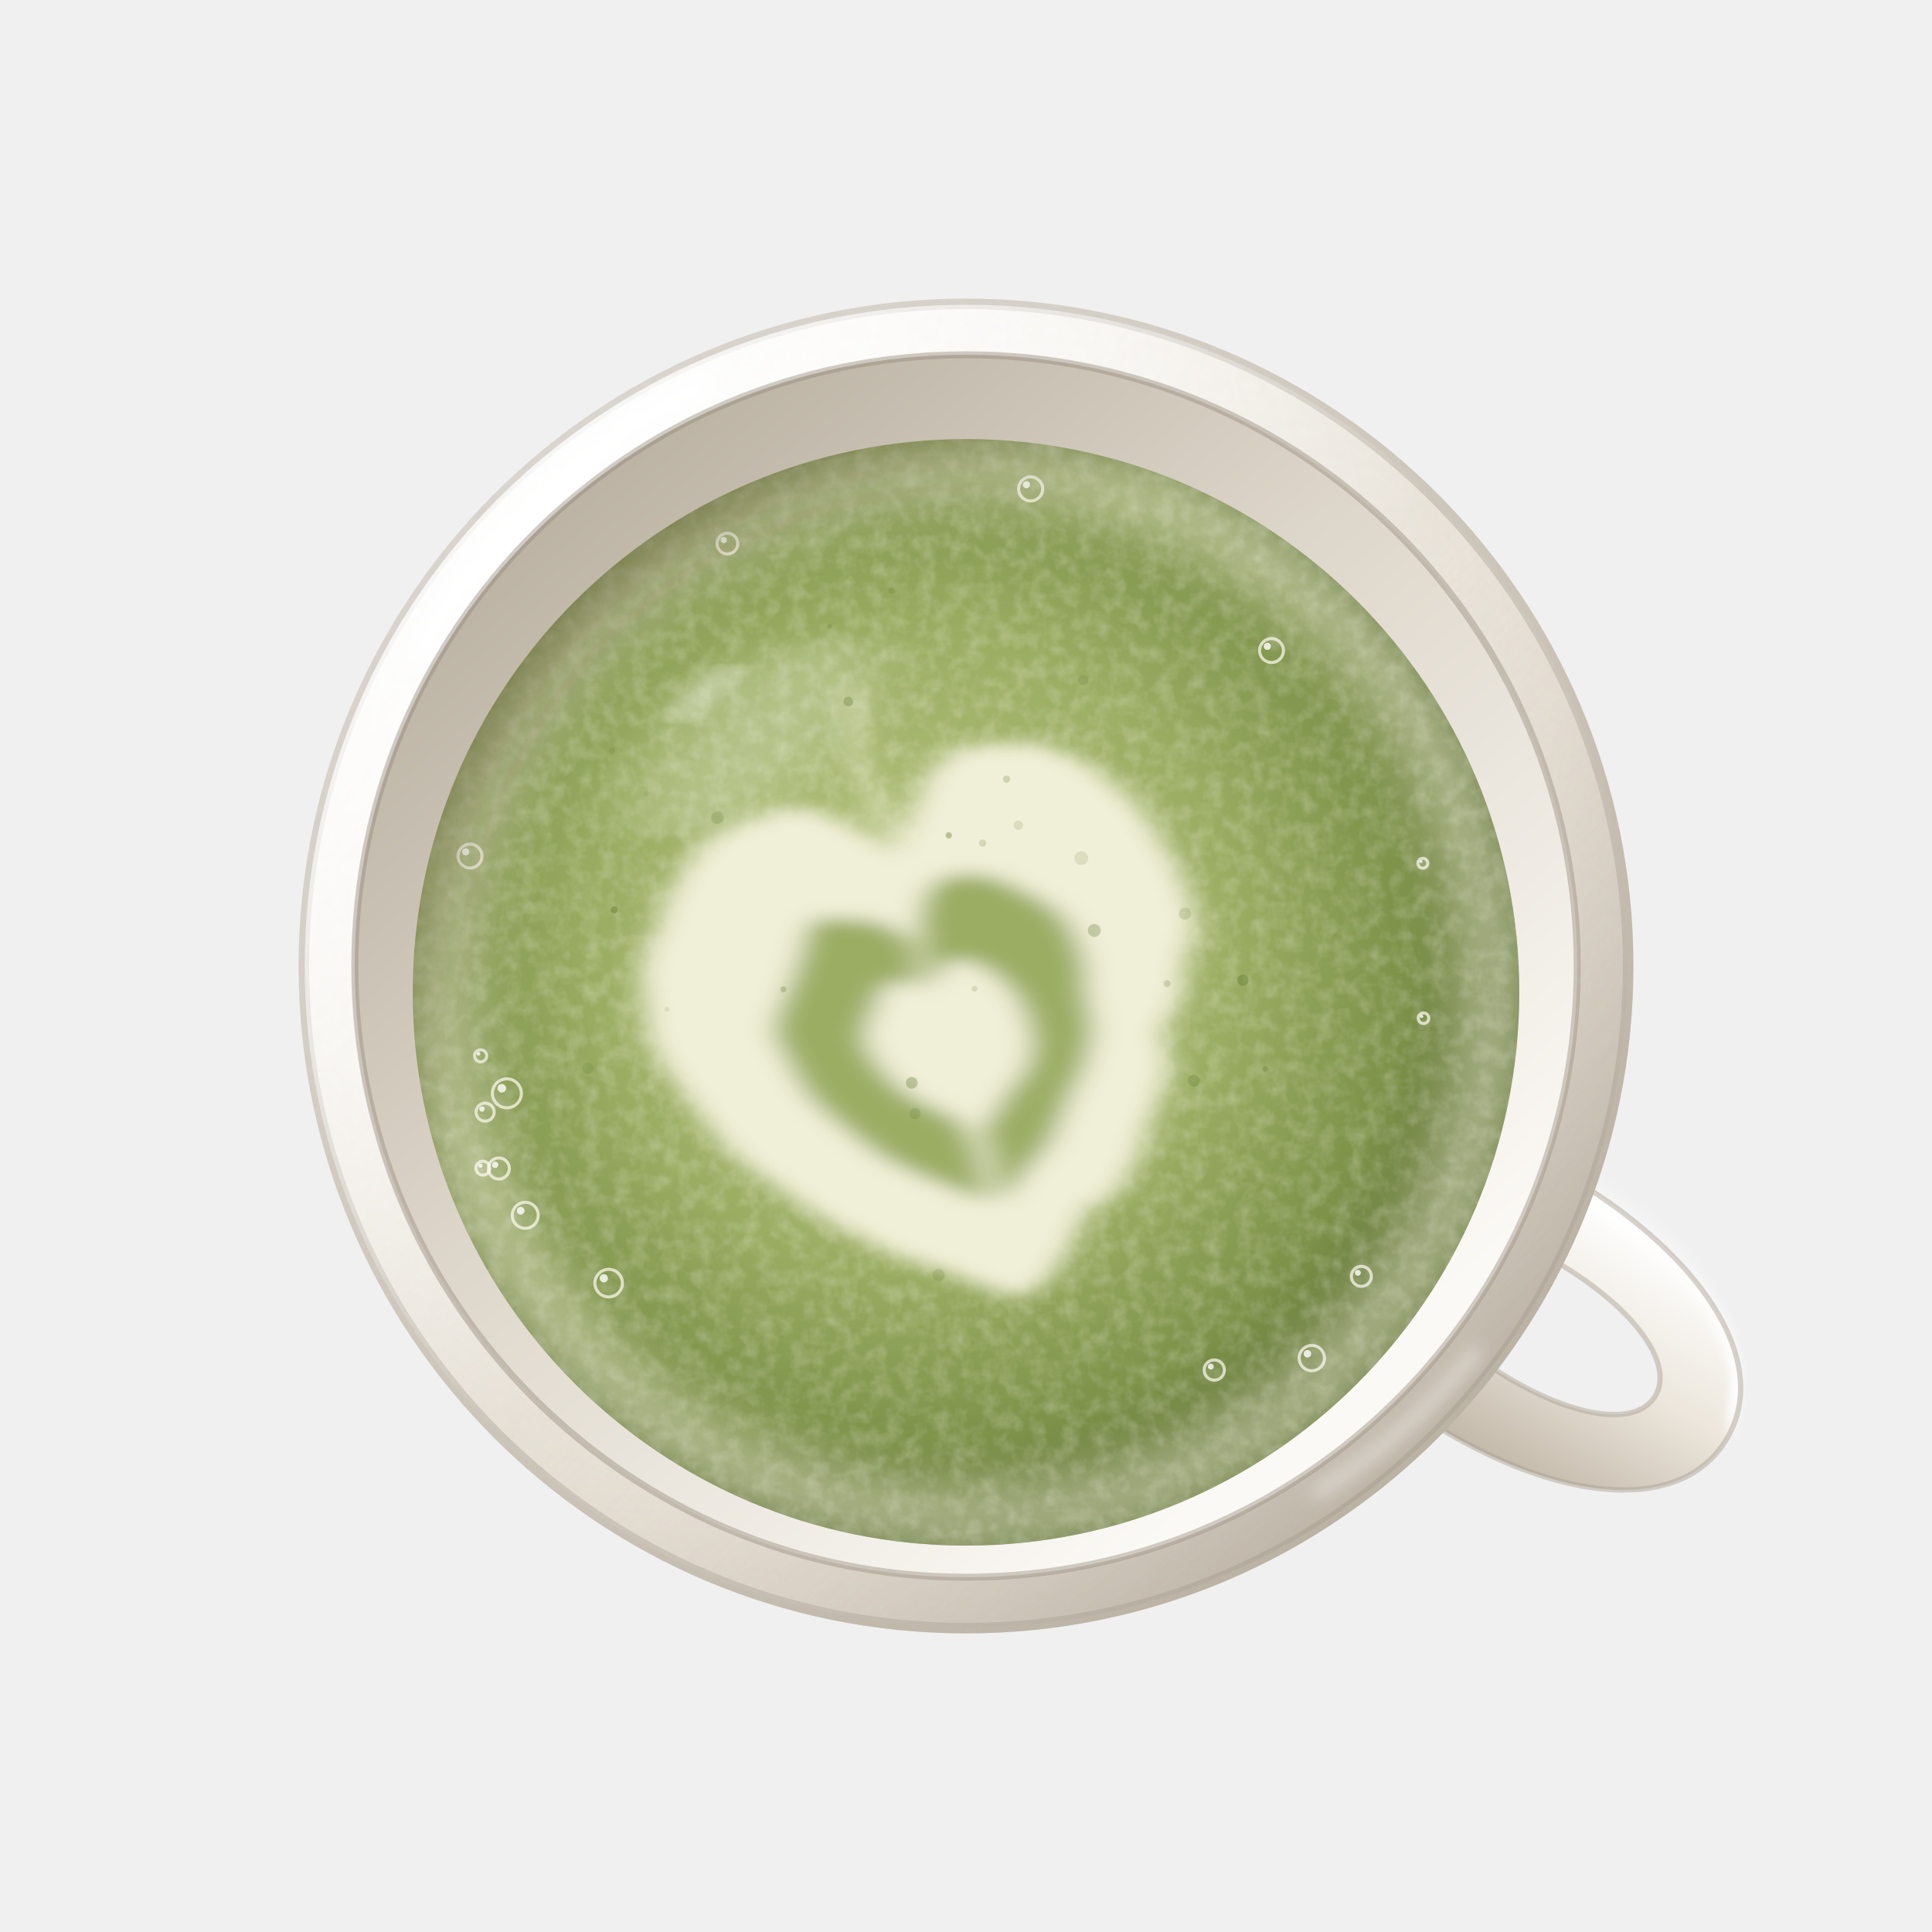
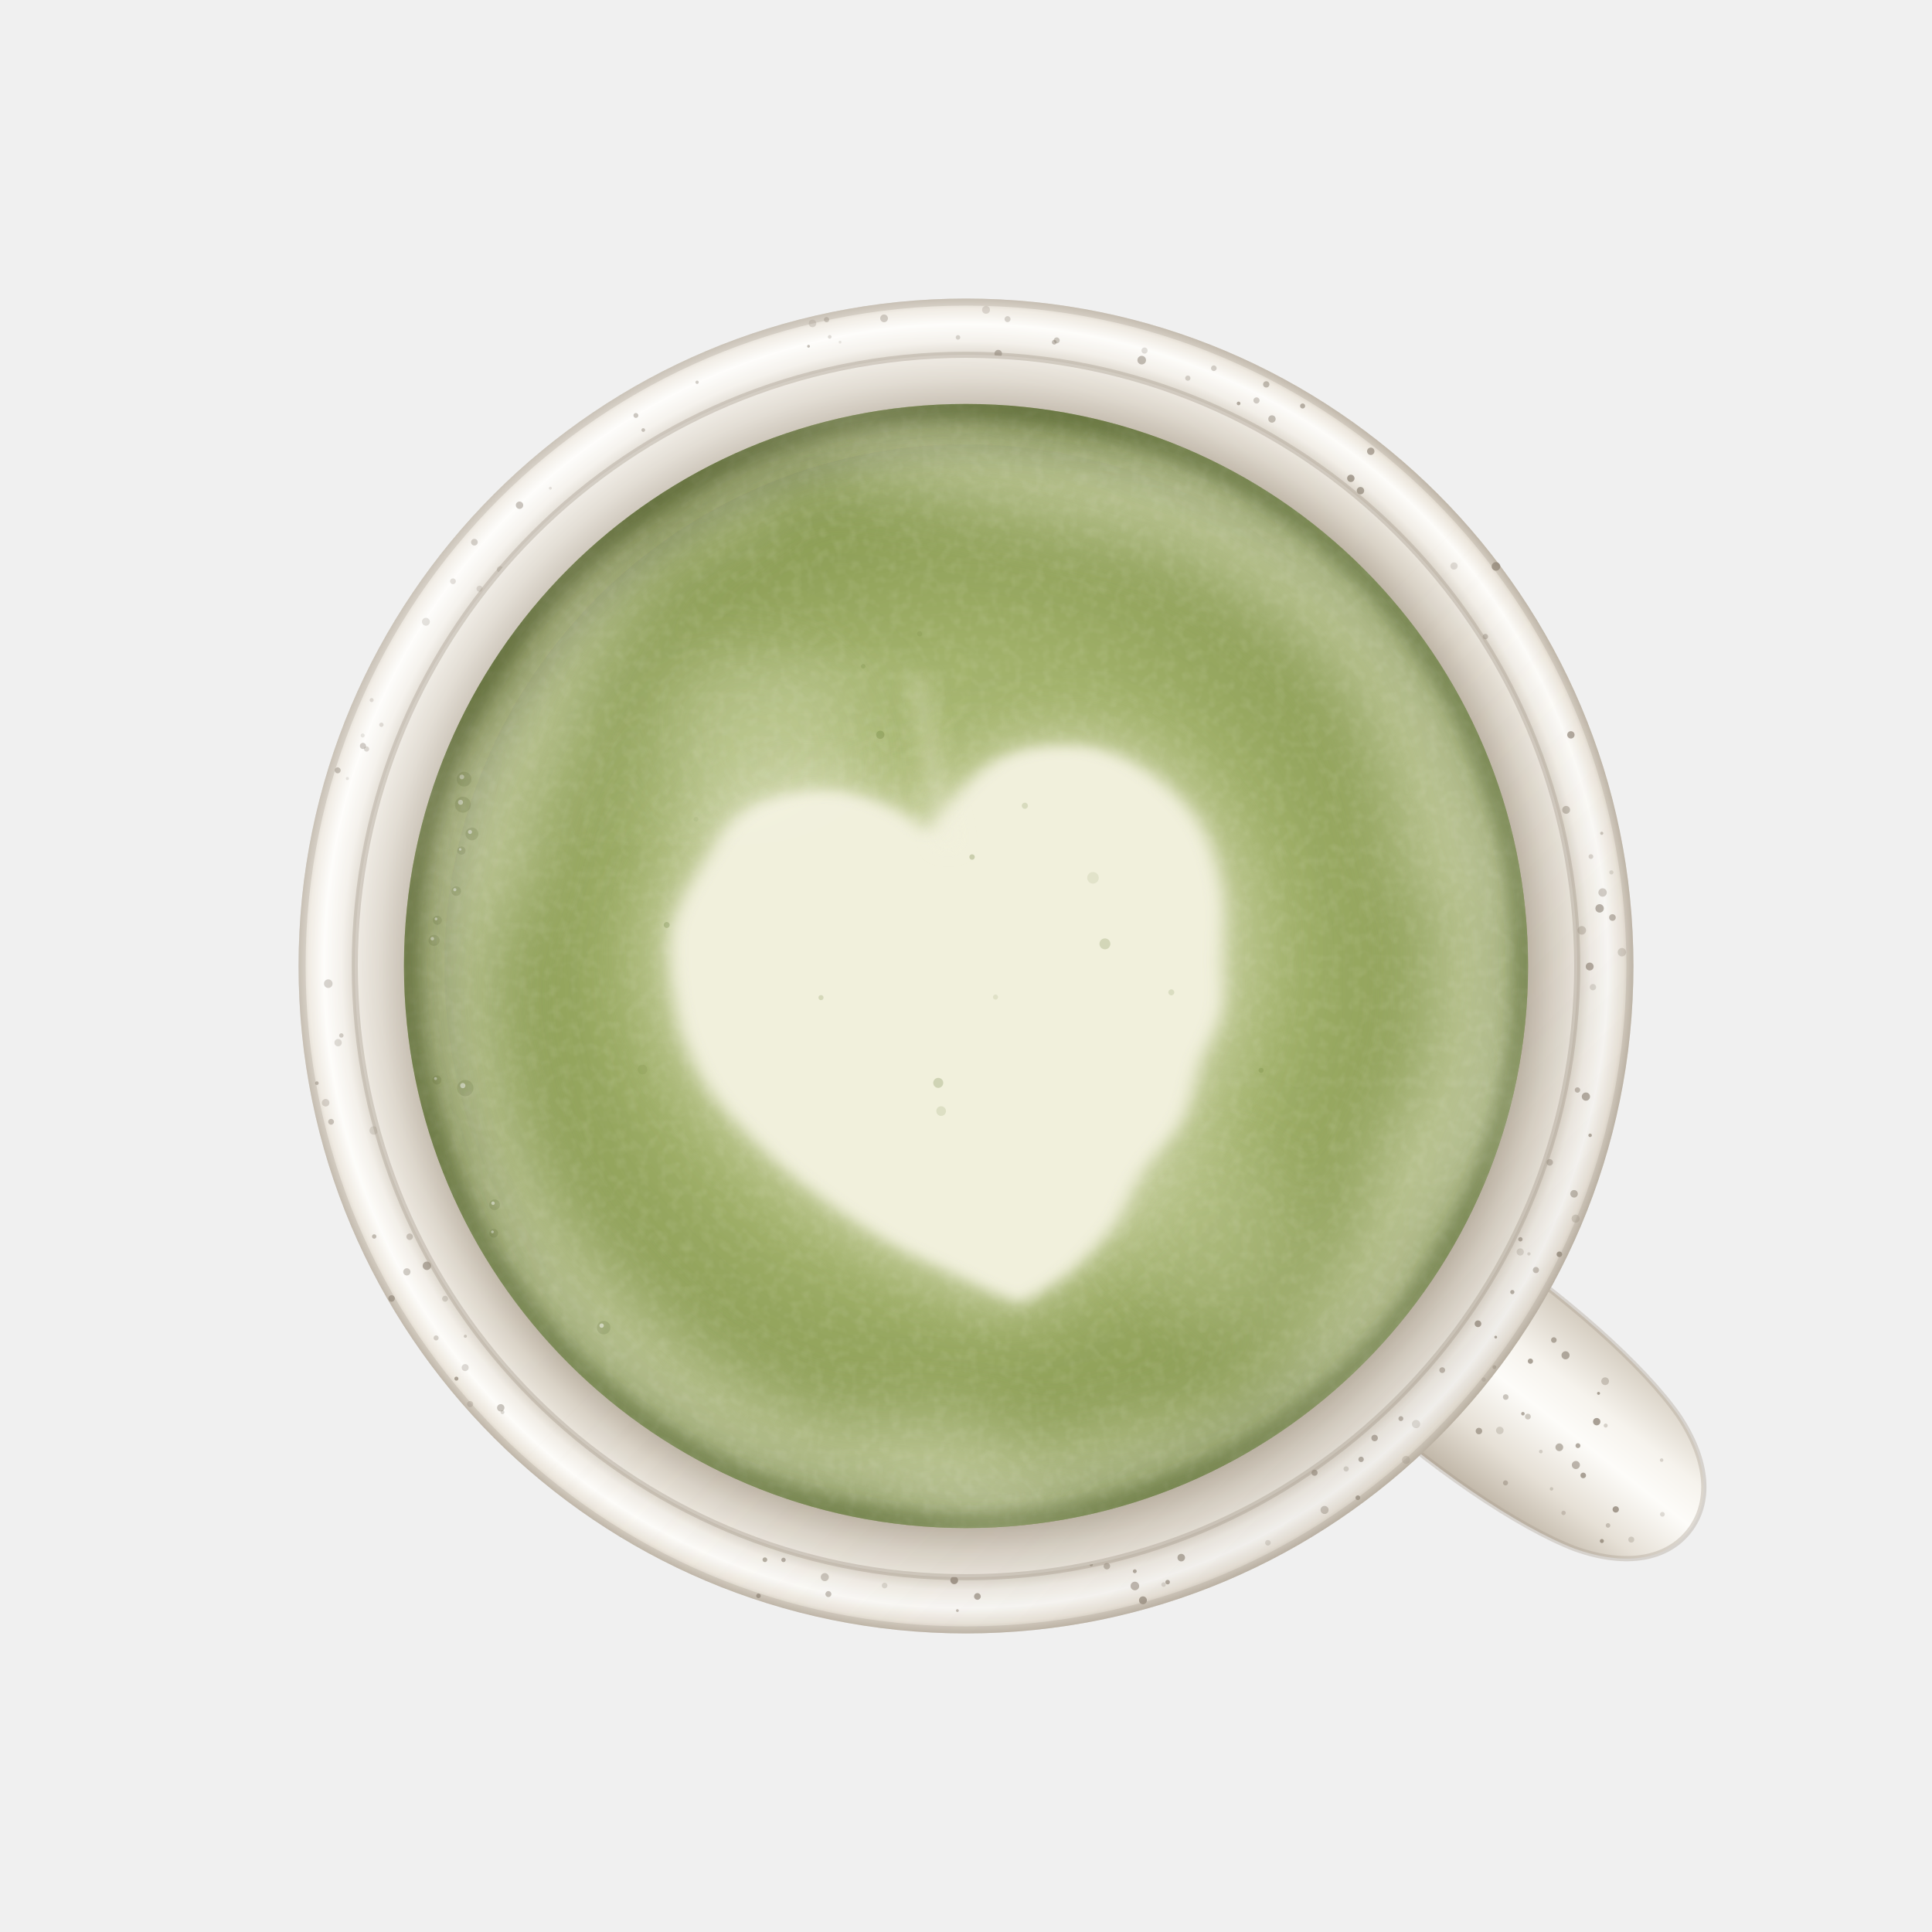
<svg xmlns="http://www.w3.org/2000/svg" viewBox="-110 -110 220 220">
  <defs>
-     <radialGradient id="glaze" gradientUnits="userSpaceOnUse" cx="-34" cy="-40" r="130">
-       <stop offset="0" stop-color="#ffffff" />
-       <stop offset=".45" stop-color="#f5f2ec" />
-       <stop offset=".78" stop-color="#e4ddd2" />
-       <stop offset="1" stop-color="#cbc2b4" />
+     <radialGradient id="rim" gradientUnits="userSpaceOnUse" cx="0" cy="0" r="76">
+       <stop offset=".915" stop-color="#d8d1c5" />
+       <stop offset=".935" stop-color="#f1ede6" />
+       <stop offset=".962" stop-color="#fdfcf9" />
+       <stop offset=".985" stop-color="#ece6dc" />
+       <stop offset="1" stop-color="#c9c0b2" />
    </radialGradient>
-     <linearGradient id="rimshade" gradientUnits="userSpaceOnUse" x1="-60" y1="-60" x2="60" y2="60">
-       <stop offset="0" stop-color="#fff" stop-opacity=".9" />
+     <radialGradient id="wall" gradientUnits="userSpaceOnUse" cx="0" cy="0" r="69.6">
+       <stop offset=".915" stop-color="#bcb2a3" />
+       <stop offset=".96" stop-color="#d9d2c6" />
+       <stop offset="1" stop-color="#ebe6dd" />
+     </radialGradient>
+     <linearGradient id="lamp" gradientUnits="userSpaceOnUse" x1="-60" y1="-60" x2="60" y2="60">
+       <stop offset="0" stop-color="#fff" stop-opacity=".35" />
      <stop offset=".5" stop-color="#fff" stop-opacity="0" />
-       <stop offset="1" stop-color="#8f8576" stop-opacity=".35" />
+       <stop offset="1" stop-color="#6b5e4e" stop-opacity=".12" />
    </linearGradient>
-     <linearGradient id="wall" gradientUnits="userSpaceOnUse" x1="-50" y1="-56" x2="40" y2="50">
-       <stop offset="0" stop-color="#b9b0a1" />
-       <stop offset=".45" stop-color="#ddd6ca" />
-       <stop offset="1" stop-color="#fbf9f5" />
+     <radialGradient id="brew" gradientUnits="userSpaceOnUse" cx="0" cy="0" r="64">
+       <stop offset="0" stop-color="#b8c582" />
+       <stop offset=".55" stop-color="#a1b16a" />
+       <stop offset=".88" stop-color="#86984f" />
+       <stop offset="1" stop-color="#6a7c3e" />
+     </radialGradient>
+     <linearGradient id="handle" gradientUnits="userSpaceOnUse" x1="0" y1="-12" x2="0" y2="12">
+       <stop offset="0" stop-color="#d3cbbe" />
+       <stop offset=".3" stop-color="#f6f3ed" />
+       <stop offset=".48" stop-color="#fdfcf9" />
+       <stop offset=".75" stop-color="#e6e0d6" />
+       <stop offset="1" stop-color="#bfb5a6" />
    </linearGradient>
-     <radialGradient id="brew" gradientUnits="userSpaceOnUse" cx="-6" cy="-2" r="66">
-       <stop offset="0" stop-color="#b6c47e" />
-       <stop offset=".55" stop-color="#9bad63" />
-       <stop offset=".85" stop-color="#7d9149" />
-       <stop offset="1" stop-color="#5f7234" />
-     </radialGradient>
-     <linearGradient id="handle" gradientUnits="userSpaceOnUse" x1="0" y1="-16" x2="0" y2="16">
-       <stop offset="0" stop-color="#ffffff" />
-       <stop offset=".5" stop-color="#ece6dc" />
-       <stop offset="1" stop-color="#c3b9aa" />
-     </linearGradient>
-     <linearGradient id="rimfall" gradientUnits="userSpaceOnUse" x1="-48" y1="-50" x2="10" y2="10">
+     <linearGradient id="rimfall" gradientUnits="userSpaceOnUse" x1="-46" y1="-46" x2="0" y2="0">
      <stop offset="0" stop-color="#fff" />
-       <stop offset=".55" stop-color="#000" />
+       <stop offset="1" stop-color="#000" />
    </linearGradient>
    <mask id="topleft">
      <rect x="-110" y="-110" width="220" height="220" fill="url(#rimfall)" />
    </mask>
    <clipPath id="surface">
-       <circle cx="0" cy="3" r="63" />
+       <circle r="64" />
    </clipPath>
    <filter id="soft" x="-20%" y="-20%" width="140%" height="140%">
      <feGaussianBlur stdDeviation="1" />
    </filter>
    <filter id="blur3" x="-30%" y="-30%" width="160%" height="160%">
      <feGaussianBlur stdDeviation="3" />
    </filter>
-     <filter id="foam" x="-25%" y="-25%" width="150%" height="150%">
-       <feTurbulence type="fractalNoise" baseFrequency=".08" numOctaves="2" seed="4" result="n" />
-       <feDisplacementMap in="SourceGraphic" in2="n" scale="5.5" result="d" />
-       <feGaussianBlur in="d" stdDeviation="1.3" />
+     <filter id="blur6" x="-30%" y="-30%" width="160%" height="160%">
+       <feGaussianBlur stdDeviation="6" />
+     </filter>
+     <filter id="pour" x="-25%" y="-25%" width="150%" height="150%">
+       <feTurbulence type="fractalNoise" baseFrequency=".06" numOctaves="2" seed="11" result="n" />
+       <feDisplacementMap in="SourceGraphic" in2="n" scale="3.5" result="d" />
+       <feGaussianBlur in="d" stdDeviation=".8" />
+     </filter>
+     <filter id="milk" x="-25%" y="-25%" width="150%" height="150%">
+       <feTurbulence type="fractalNoise" baseFrequency=".035" numOctaves="3" seed="6" result="n" />
+       <feDisplacementMap in="SourceGraphic" in2="n" scale="14" result="d" />
+       <feGaussianBlur in="d" stdDeviation="4" />
    </filter>
    <filter id="microfoam" x="0" y="0" width="1" height="1">
-       <feTurbulence type="fractalNoise" baseFrequency=".55" numOctaves="3" seed="9" />
-       <feColorMatrix values="0 0 0 0 1  0 0 0 0 1  0 0 0 0 .96  0 0 0 .9 -.35" />
+       <feTurbulence type="fractalNoise" baseFrequency=".8" numOctaves="2" seed="9" />
+       <feColorMatrix values="0 0 0 0 1  0 0 0 0 1  0 0 0 0 .96  0 0 0 .7 -.3" />
      <feComposite in2="SourceGraphic" operator="in" />
    </filter>
-     <filter id="glazenoise" x="0" y="0" width="1" height="1">
-       <feTurbulence type="fractalNoise" baseFrequency=".9" numOctaves="2" seed="2" />
-       <feColorMatrix values="0 0 0 0 .5  0 0 0 0 .45  0 0 0 0 .38  0 0 0 .5 -.15" />
-       <feComposite in2="SourceGraphic" operator="in" />
-     </filter>
  </defs>
-   <g transform="rotate(32)">
-     <path fill-rule="evenodd" d="M64 -15.5 C 84 -18 102 -12 102 0 C 102 12 84 18 64 15.5 Z M71 -6.8 C 83 -8 92.5 -5 92.5 0 C 92.5 5 83 8 71 6.8 Z" fill="url(#handle)" />
-     <path d="M70 -15.3 C 86 -16.6 100 -11 101.2 -2" fill="none" stroke="#fff" stroke-width="1.4" stroke-linecap="round" opacity=".85" filter="url(#soft)" />
-     <path fill-rule="evenodd" d="M64 -15.5 C 84 -18 102 -12 102 0 C 102 12 84 18 64 15.5 Z M71 -6.8 C 83 -8 92.5 -5 92.5 0 C 92.5 5 83 8 71 6.8 Z" fill="none" stroke="#a89e8f" stroke-opacity=".45" stroke-width=".6" />
+   <g transform="rotate(38)">
+     <path d="M64 -11.5 C 77 -12.5 89 -11.6 95.5 -9.6 C 101.5 -7.6 104.5 -4 104.5 0 C 104.5 4 101.5 7.6 95.5 9.6 C 89 11.6 77 12.5 64 11.5 Z" fill="url(#handle)" />
+     <g fill="#6b5e4e">
+       <circle cx="78.65" cy="0.84" r="0.32" opacity="0.33" />
+       <circle cx="86.46" cy="-7.55" r="0.44" opacity="0.28" />
+       <circle cx="78.97" cy="-7.65" r="0.32" opacity="0.47" />
+       <circle cx="86.98" cy="1.59" r="0.44" opacity="0.43" />
+       <circle cx="99.91" cy="4.83" r="0.34" opacity="0.22" />
+       <circle cx="88.54" cy="-3.33" r="0.42" opacity="0.57" />
+       <circle cx="78.63" cy="5.77" r="0.37" opacity="0.47" />
+       <circle cx="97.06" cy="-4.43" r="0.2" opacity="0.23" />
+       <circle cx="82.01" cy="1.04" r="0.33" opacity="0.3" />
+       <circle cx="78.35" cy="-4.11" r="0.3" opacity="0.55" />
+       <circle cx="89.2" cy="5.87" r="0.2" opacity="0.22" />
+       <circle cx="89.71" cy="2.02" r="0.46" opacity="0.42" />
+       <circle cx="91.1" cy="2.44" r="0.32" opacity="0.55" />
+       <circle cx="84.65" cy="8.56" r="0.29" opacity="0.31" />
+       <circle cx="81.09" cy="-7.1" r="0.46" opacity="0.47" />
+       <circle cx="96.83" cy="5.19" r="0.26" opacity="0.29" />
+       <circle cx="81.36" cy="1.13" r="0.2" opacity="0.5" />
+       <circle cx="97.37" cy="7.02" r="0.23" opacity="0.54" />
+       <circle cx="91.96" cy="7.18" r="0.25" opacity="0.24" />
+       <circle cx="80.46" cy="4.25" r="0.43" opacity="0.21" />
+       <circle cx="86.72" cy="-6" r="0.17" opacity="0.55" />
+       <circle cx="96.4" cy="3.21" r="0.36" opacity="0.57" />
+       <circle cx="85.62" cy="3.27" r="0.21" opacity="0.22" />
+       <circle cx="88.54" cy="0.14" r="0.28" opacity="0.51" />
+       <circle cx="100.93" cy="0.38" r="0.27" opacity="0.2" />
+       <circle cx="89.62" cy="-3.61" r="0.23" opacity="0.25" />
+     </g>
+     <path d="M64 -11.5 C 77 -12.5 89 -11.6 95.5 -9.6 C 101.5 -7.6 104.5 -4 104.5 0 C 104.5 4 101.5 7.6 95.5 9.6 C 89 11.6 77 12.5 64 11.5 Z" fill="none" stroke="#a69c8d" stroke-opacity=".35" stroke-width=".6" />
  </g>
-   <circle r="76" fill="url(#glaze)" />
-   <circle r="76" fill="#000" filter="url(#glazenoise)" opacity=".18" />
-   <circle r="75.4" fill="none" stroke="#9c9283" stroke-opacity=".35" stroke-width="1.2" />
-   <circle r="72.6" fill="none" stroke="url(#rimshade)" stroke-width="5.4" />
-   <path d="M-62 -36 A 72 72 0 0 1 -30 -66" fill="none" stroke="#fff" stroke-width="2.6" stroke-linecap="round" filter="url(#soft)" />
-   <path d="M-55 -45 A 72 72 0 0 1 -44 -55" fill="none" stroke="#fff" stroke-width="1.4" stroke-linecap="round" />
-   <path d="M58 44 A 72 72 0 0 1 40 60" fill="none" stroke="#fff" stroke-width="1.2" stroke-linecap="round" opacity=".55" filter="url(#soft)" />
+   <circle r="76" fill="url(#rim)" />
+   <g fill="#6b5e4e">
+     <circle cx="71.02" cy="0.06" r="0.45" opacity="0.5" />
+     <circle cx="69.24" cy="25.94" r="0.43" opacity="0.4" />
+     <circle cx="-71.55" cy="-22.28" r="0.34" opacity="0.51" />
+     <circle cx="51.25" cy="52.16" r="0.47" opacity="0.18" />
+     <circle cx="-59.32" cy="37.89" r="0.34" opacity="0.23" />
+     <circle cx="60.32" cy="42.26" r="0.16" opacity="0.51" />
+     <circle cx="-56.47" cy="49.89" r="0.35" opacity="0.23" />
+     <circle cx="67.57" cy="32.83" r="0.32" opacity="0.56" />
+     <circle cx="-72.3" cy="17.74" r="0.33" opacity="0.41" />
+     <circle cx="2.28" cy="-74.72" r="0.45" opacity="0.26" />
+     <circle cx="22.96" cy="70.16" r="0.26" opacity="0.5" />
+     <circle cx="63.11" cy="32.56" r="0.41" opacity="0.2" />
+     <circle cx="-47.33" cy="-54.41" r="0.17" opacity="0.23" />
+     <circle cx="71.07" cy="19.28" r="0.2" opacity="0.51" />
+     <circle cx="-9.27" cy="70.55" r="0.32" opacity="0.19" />
+     <circle cx="-52.98" cy="50.31" r="0.42" opacity="0.35" />
+     <circle cx="10.33" cy="-71.24" r="0.34" opacity="0.4" />
+     <circle cx="54.23" cy="46.02" r="0.33" opacity="0.39" />
+     <circle cx="-17.93" cy="-70.57" r="0.16" opacity="0.54" />
+     <circle cx="74.69" cy="-1.57" r="0.48" opacity="0.22" />
+     <circle cx="63.13" cy="31.12" r="0.25" opacity="0.46" />
+     <circle cx="4.73" cy="-73.66" r="0.34" opacity="0.31" />
+     <circle cx="70.12" cy="-4.06" r="0.49" opacity="0.26" />
+     <circle cx="72.39" cy="-15.11" r="0.18" opacity="0.33" />
+     <circle cx="71.39" cy="2.41" r="0.36" opacity="0.2" />
+     <circle cx="50.11" cy="56.24" r="0.46" opacity="0.19" />
+     <circle cx="-55.98" cy="-48.26" r="0.38" opacity="0.4" />
+     <circle cx="62.21" cy="37.13" r="0.24" opacity="0.47" />
+     <circle cx="-63.35" cy="30.83" r="0.37" opacity="0.31" />
+     <circle cx="-15.52" cy="-71.64" r="0.21" opacity="0.27" />
+     <circle cx="-70.44" cy="-21.35" r="0.18" opacity="0.2" />
+     <circle cx="-67.45" cy="18.73" r="0.48" opacity="0.21" />
+     <circle cx="64.1" cy="32.78" r="0.19" opacity="0.21" />
+     <circle cx="-68.67" cy="-25.06" r="0.35" opacity="0.42" />
+     <circle cx="-72.62" cy="2.01" r="0.49" opacity="0.33" />
+     <circle cx="69.63" cy="14.12" r="0.31" opacity="0.39" />
+     <circle cx="-15.88" cy="-73.6" r="0.3" opacity="0.42" />
+     <circle cx="-16.08" cy="69.59" r="0.46" opacity="0.32" />
+     <circle cx="44.99" cy="56.18" r="0.31" opacity="0.46" />
+     <circle cx="39.69" cy="57.7" r="0.35" opacity="0.44" />
+     <circle cx="16.04" cy="68.34" r="0.37" opacity="0.36" />
+     <circle cx="-71.13" cy="7.91" r="0.25" opacity="0.35" />
+     <circle cx="58.95" cy="47.09" r="0.24" opacity="0.2" />
+     <circle cx="-67.68" cy="-30.28" r="0.23" opacity="0.26" />
+     <circle cx="-22.9" cy="67.61" r="0.27" opacity="0.48" />
+     <circle cx="68.88" cy="-26.32" r="0.42" opacity="0.52" />
+     <circle cx="64.9" cy="34.62" r="0.35" opacity="0.36" />
+     <circle cx="-0.98" cy="73.4" r="0.16" opacity="0.42" />
+     <circle cx="20.15" cy="72.23" r="0.45" opacity="0.52" />
+     <circle cx="34.38" cy="65.68" r="0.32" opacity="0.19" />
+     <circle cx="-17.48" cy="-73.17" r="0.43" opacity="0.27" />
+     <circle cx="-73.92" cy="13.34" r="0.21" opacity="0.48" />
+     <circle cx="3.67" cy="-69.73" r="0.43" opacity="0.54" />
+     <circle cx="-71.5" cy="8.73" r="0.42" opacity="0.25" />
+     <circle cx="-53.05" cy="-45.16" r="0.37" opacity="0.31" />
+     <circle cx="69.42" cy="28.77" r="0.46" opacity="0.22" />
+     <circle cx="49.52" cy="51.54" r="0.28" opacity="0.42" />
+     <circle cx="-57.03" cy="45.73" r="0.4" opacity="0.23" />
+     <circle cx="1.3" cy="71.79" r="0.38" opacity="0.51" />
+     <circle cx="-37.59" cy="-62.69" r="0.28" opacity="0.48" />
+     <circle cx="72.15" cy="-6.56" r="0.48" opacity="0.47" />
+     <circle cx="19.23" cy="70.6" r="0.49" opacity="0.42" />
+     <circle cx="-14.34" cy="-71.04" r="0.16" opacity="0.19" />
+     <circle cx="43.29" cy="57.27" r="0.3" opacity="0.22" />
+     <circle cx="-58.42" cy="-43.81" r="0.33" opacity="0.27" />
+     <circle cx="66.47" cy="22.36" r="0.37" opacity="0.34" />
+     <circle cx="73.61" cy="-5.52" r="0.38" opacity="0.43" />
+     <circle cx="-52.78" cy="50.81" r="0.22" opacity="0.22" />
+     <circle cx="-50.84" cy="-52.47" r="0.42" opacity="0.51" />
+     <circle cx="19.22" cy="68.92" r="0.22" opacity="0.5" />
+     <circle cx="-20.78" cy="67.63" r="0.25" opacity="0.47" />
+     <circle cx="44.62" cy="60.55" r="0.27" opacity="0.49" />
+     <circle cx="14.26" cy="68.17" r="0.19" opacity="0.45" />
+     <circle cx="20.01" cy="-68.99" r="0.49" opacity="0.47" />
+     <circle cx="-9.33" cy="-73.75" r="0.44" opacity="0.38" />
+     <circle cx="38.33" cy="-63.77" r="0.29" opacity="0.49" />
+     <circle cx="68.34" cy="-17.78" r="0.45" opacity="0.35" />
+     <circle cx="60.35" cy="-45.5" r="0.49" opacity="0.56" />
+     <circle cx="-65.41" cy="37.86" r="0.37" opacity="0.56" />
+     <circle cx="-67.39" cy="30.8" r="0.25" opacity="0.43" />
+     <circle cx="33.08" cy="-64.4" r="0.35" opacity="0.33" />
+     <circle cx="-23.63" cy="71.72" r="0.26" opacity="0.58" />
+     <circle cx="25.26" cy="-66.94" r="0.3" opacity="0.3" />
+     <circle cx="-30.62" cy="-66.47" r="0.19" opacity="0.42" />
+     <circle cx="-0.91" cy="-71.58" r="0.26" opacity="0.31" />
+     <circle cx="-63.67" cy="34.83" r="0.41" opacity="0.33" />
+     <circle cx="-1.34" cy="69.95" r="0.44" opacity="0.57" />
+     <circle cx="-72.92" cy="15.57" r="0.43" opacity="0.28" />
+     <circle cx="34.84" cy="-62.29" r="0.42" opacity="0.4" />
+     <circle cx="-58.03" cy="46.99" r="0.23" opacity="0.54" />
+     <circle cx="58.3" cy="40.74" r="0.38" opacity="0.55" />
+     <circle cx="-15.67" cy="71.52" r="0.34" opacity="0.38" />
+     <circle cx="24.51" cy="67.37" r="0.43" opacity="0.48" />
+     <circle cx="55.57" cy="-45.55" r="0.41" opacity="0.19" />
+     <circle cx="70.59" cy="14.87" r="0.47" opacity="0.49" />
+     <circle cx="46.09" cy="-58.61" r="0.42" opacity="0.51" />
+     <circle cx="59.14" cy="-37.51" r="0.31" opacity="0.32" />
+     <circle cx="10.05" cy="-71.03" r="0.27" opacity="0.46" />
+     <circle cx="-61.39" cy="34.14" r="0.48" opacity="0.51" />
+     <circle cx="46.53" cy="53.75" r="0.37" opacity="0.45" />
+     <circle cx="-68.7" cy="-26.25" r="0.23" opacity="0.2" />
+     <circle cx="40.83" cy="61.94" r="0.46" opacity="0.31" />
+     <circle cx="-36.75" cy="-61.03" r="0.21" opacity="0.49" />
+     <circle cx="43.82" cy="-55.53" r="0.42" opacity="0.56" />
+     <circle cx="22.5" cy="70.44" r="0.26" opacity="0.2" />
+     <circle cx="44.92" cy="-54.13" r="0.42" opacity="0.52" />
+     <circle cx="-61.5" cy="-39.2" r="0.45" opacity="0.25" />
+     <circle cx="34.19" cy="-66.23" r="0.36" opacity="0.43" />
+     <circle cx="73.49" cy="-10.66" r="0.24" opacity="0.19" />
+     <circle cx="-68.26" cy="-24.71" r="0.3" opacity="0.31" />
+     <circle cx="20.33" cy="-70.08" r="0.35" opacity="0.23" />
+     <circle cx="-55.39" cy="-42.96" r="0.35" opacity="0.26" />
+     <circle cx="71.16" cy="-12.46" r="0.27" opacity="0.24" />
+     <circle cx="-57.01" cy="42.16" r="0.18" opacity="0.28" />
+     <circle cx="-66.57" cy="-27.47" r="0.25" opacity="0.27" />
+     <circle cx="31.04" cy="-64.06" r="0.21" opacity="0.55" />
+     <circle cx="28.22" cy="-68.07" r="0.32" opacity="0.31" />
+     <circle cx="72.49" cy="-8.37" r="0.48" opacity="0.3" />
+     <circle cx="60.17" cy="45.68" r="0.22" opacity="0.32" />
+     <circle cx="-60.34" cy="42.35" r="0.29" opacity="0.27" />
+   </g>
  <circle r="69.6" fill="url(#wall)" />
-   <circle r="69.6" fill="none" stroke="#8f8676" stroke-opacity=".4" stroke-width=".8" />
+   <circle r="76" fill="url(#lamp)" />
  <g clip-path="url(#surface)">
-     <circle cx="0" cy="3" r="63" fill="url(#brew)" />
-     <circle cx="0" cy="3" r="63" fill="#000" filter="url(#microfoam)" opacity=".5" />
-     <circle cx="0" cy="3" r="60" fill="none" stroke="#f4f2dc" stroke-width="7" opacity=".55" filter="url(#blur3)" />
-     <g filter="url(#foam)" transform="translate(-3 6) rotate(-14)">
-       <path d="M1 33 C -26 18 -39 -4 -29 -19 C -22 -29 -9 -31 -1 -20 C 7 -32 22 -30 27 -19 C 36 -3 26 18 1 33 Z" fill="#f0efd8" />
-       <path d="M1 22 C -15 13 -22 -1 -16 -9.5 C -12 -15 -5.5 -15 -1 -9.5 C 3.5 -16 11 -15 15 -9.5 C 20.5 -1 15 13 1 22 Z" fill="#9bad63" />
-       <path d="M1 13 C -7.5 7.5 -11 1 -7.5 -3.2 C -5.5 -6 -2.2 -5.5 0 -2.5 C 2.2 -5.5 5.5 -6 7.5 -3.2 C 11 1 8.5 7.5 1 13 Z" fill="#f0efd8" />
-       <path d="M-.6 -40 C -.2 -22 .6 0 1.6 33 L .4 33 C -.6 0 -1.4 -22 -1.8 -40 Z" fill="#f0efd8" />
-     </g>
-     <g fill="#4f6a1c" opacity="0.35">
-       <circle cx="22.9" cy="2" r="0.4" opacity="0.56" />
-       <circle cx="-36.39" cy="-19.59" r="0.33" opacity="0.33" />
-       <circle cx="34.09" cy="11.73" r="0.33" opacity="0.69" />
-       <circle cx="-20.8" cy="2.66" r="0.34" opacity="0.71" />
-       <circle cx="0.97" cy="2.59" r="0.33" opacity="0.44" />
-       <circle cx="-6.17" cy="13.3" r="0.67" opacity="0.85" />
-       <circle cx="-40.04" cy="-6.4" r="0.4" opacity="0.97" />
-       <circle cx="-5.81" cy="16.8" r="0.65" opacity="0.5" />
-       <circle cx="-1.96" cy="-14.88" r="0.36" opacity="0.99" />
-       <circle cx="13.12" cy="-12.28" r="0.79" opacity="0.37" />
-       <circle cx="-8.5" cy="-42.71" r="0.34" opacity="0.48" />
-       <circle cx="14.61" cy="-4.05" r="0.74" opacity="0.76" />
-       <circle cx="4.62" cy="-21.27" r="0.41" opacity="0.6" />
-       <circle cx="-15.54" cy="-38.67" r="0.29" opacity="0.65" />
-       <circle cx="-43.06" cy="11.63" r="0.65" opacity="0.43" />
-       <circle cx="-13.4" cy="-30.12" r="0.55" opacity="0.97" />
-       <circle cx="24.93" cy="-5.96" r="0.69" opacity="0.49" />
-       <circle cx="5.97" cy="-16.02" r="0.53" opacity="0.41" />
-       <circle cx="13.35" cy="-32.56" r="0.57" opacity="0.58" />
-       <circle cx="1.89" cy="-13.99" r="0.41" opacity="0.52" />
-       <circle cx="-34.06" cy="4.93" r="0.28" opacity="0.35" />
-       <circle cx="-40.31" cy="-24.52" r="0.36" opacity="0.42" />
-       <circle cx="31.53" cy="1.62" r="0.63" opacity="0.94" />
-       <circle cx="25.94" cy="13.06" r="0.68" opacity="0.68" />
-       <circle cx="-3.12" cy="35.19" r="0.69" opacity="0.47" />
-       <circle cx="-28.3" cy="-16.9" r="0.72" opacity="0.67" />
-     </g>
-     <circle cx="-54.76" cy="16.64" r="1.03" fill="none" stroke="#fffdf4" stroke-opacity=".7" stroke-width=".35" />
-     <circle cx="-55.12" cy="16.28" r="0.31" fill="#fff" opacity=".8" />
-     <circle cx="45.02" cy="35.34" r="1.14" fill="none" stroke="#fffdf4" stroke-opacity=".7" stroke-width=".35" />
-     <circle cx="44.62" cy="34.94" r="0.34" fill="#fff" opacity=".8" />
-     <circle cx="34.79" cy="-35.92" r="1.36" fill="none" stroke="#fffdf4" stroke-opacity=".7" stroke-width=".35" />
-     <circle cx="34.31" cy="-36.4" r="0.41" fill="#fff" opacity=".8" />
-     <circle cx="-27.17" cy="-48.1" r="1.18" fill="none" stroke="#fffdf4" stroke-opacity=".7" stroke-width=".35" />
-     <circle cx="-27.58" cy="-48.51" r="0.36" fill="#fff" opacity=".8" />
-     <circle cx="-55.27" cy="10.23" r="0.69" fill="none" stroke="#fffdf4" stroke-opacity=".7" stroke-width=".35" />
-     <circle cx="-55.51" cy="9.99" r="0.21" fill="#fff" opacity=".8" />
-     <circle cx="-40.69" cy="36.11" r="1.57" fill="none" stroke="#fffdf4" stroke-opacity=".7" stroke-width=".35" />
-     <circle cx="-41.24" cy="35.56" r="0.47" fill="#fff" opacity=".8" />
-     <circle cx="52.1" cy="5.95" r="0.6" fill="none" stroke="#fffdf4" stroke-opacity=".7" stroke-width=".35" />
-     <circle cx="51.89" cy="5.74" r="0.18" fill="#fff" opacity=".8" />
-     <circle cx="39.38" cy="44.65" r="1.44" fill="none" stroke="#fffdf4" stroke-opacity=".7" stroke-width=".35" />
-     <circle cx="38.88" cy="44.15" r="0.43" fill="#fff" opacity=".8" />
-     <circle cx="-56.48" cy="-12.52" r="1.36" fill="none" stroke="#fffdf4" stroke-opacity=".7" stroke-width=".35" />
-     <circle cx="-56.96" cy="-13" r="0.41" fill="#fff" opacity=".8" />
-     <circle cx="52.02" cy="-11.7" r="0.56" fill="none" stroke="#fffdf4" stroke-opacity=".7" stroke-width=".35" />
-     <circle cx="51.82" cy="-11.9" r="0.17" fill="#fff" opacity=".8" />
-     <circle cx="28.27" cy="46.01" r="1.15" fill="none" stroke="#fffdf4" stroke-opacity=".7" stroke-width=".35" />
-     <circle cx="27.87" cy="45.61" r="0.34" fill="#fff" opacity=".8" />
-     <circle cx="-53.2" cy="23.06" r="1.2" fill="none" stroke="#fffdf4" stroke-opacity=".7" stroke-width=".35" />
-     <circle cx="-53.62" cy="22.64" r="0.36" fill="#fff" opacity=".8" />
-     <circle cx="7.36" cy="-54.33" r="1.37" fill="none" stroke="#fffdf4" stroke-opacity=".7" stroke-width=".35" />
-     <circle cx="6.88" cy="-54.81" r="0.41" fill="#fff" opacity=".8" />
-     <circle cx="-55.02" cy="23.02" r="0.79" fill="none" stroke="#fffdf4" stroke-opacity=".7" stroke-width=".35" />
-     <circle cx="-55.3" cy="22.74" r="0.24" fill="#fff" opacity=".8" />
-     <circle cx="-50.19" cy="28.39" r="1.48" fill="none" stroke="#fffdf4" stroke-opacity=".7" stroke-width=".35" />
-     <circle cx="-50.71" cy="27.87" r="0.44" fill="#fff" opacity=".8" />
-     <circle cx="-52.28" cy="14.5" r="1.65" fill="none" stroke="#fffdf4" stroke-opacity=".7" stroke-width=".35" />
-     <circle cx="-52.86" cy="13.92" r="0.49" fill="#fff" opacity=".8" />
-     <circle cx="0" cy="3" r="63" fill="none" stroke="#2b1e10" stroke-width="10" stroke-opacity=".38" mask="url(#topleft)" filter="url(#blur3)" />
-     <ellipse cx="-24" cy="-26" rx="16" ry="6.5" transform="rotate(-40 -24 -26)" fill="#fff" opacity=".22" filter="url(#blur3)" />
-     <ellipse cx="-30" cy="-31" rx="5" ry="1.6" transform="rotate(-40 -30 -31)" fill="#fff" opacity=".35" filter="url(#soft)" />
+     <circle r="64" fill="url(#brew)" />
+     <g filter="url(#milk)" opacity=".55">
+       <circle r="59" fill="none" stroke="#e9ebcf" stroke-width="11" />
+       <circle cx="-24" cy="-26" r="11" fill="#e9ebcf" opacity=".45" />
+       <circle cx="28" cy="30" r="10" fill="#e9ebcf" opacity=".4" />
+     </g>
+     <circle r="64" fill="#000" filter="url(#microfoam)" opacity=".3" />
+     <g transform="translate(0 4) rotate(-8) scale(1.12)">
+       <path d="M1 31 C -23 18 -35 -1 -27 -15.5 C -21 -25.5 -9 -27 -1.5 -17.5 C 5.5 -27.5 19.5 -26.5 25 -16 C 33 -1 24 17 1 31 Z" fill="#f1f0dc" opacity=".5" filter="url(#blur3)" transform="scale(1.06)" />
+       <path d="M1 31 C -23 18 -35 -1 -27 -15.5 C -21 -25.5 -9 -27 -1.5 -17.5 C 5.5 -27.5 19.5 -26.5 25 -16 C 33 -1 24 17 1 31 Z" fill="#f1f0dc" filter="url(#pour)" />
+       <path d="M-.3 -33 C 0 -26 .2 -20 .4 -16" fill="none" stroke="#f1f0dc" stroke-width=".9" stroke-linecap="round" opacity=".65" filter="url(#soft)" />
+     </g>
+     <g fill="#556b22" opacity="0.26">
+       <circle cx="23.38" cy="3" r="0.34" opacity="0.56" />
+       <circle cx="-30.75" cy="-16.71" r="0.28" opacity="0.33" />
+       <circle cx="33.6" cy="11.88" r="0.29" opacity="0.69" />
+       <circle cx="-16.51" cy="3.6" r="0.29" opacity="0.71" />
+       <circle cx="3.36" cy="3.54" r="0.29" opacity="0.44" />
+       <circle cx="-3.16" cy="13.31" r="0.57" opacity="0.85" />
+       <circle cx="-34.08" cy="-4.67" r="0.34" opacity="0.97" />
+       <circle cx="-2.83" cy="16.52" r="0.55" opacity="0.5" />
+       <circle cx="0.69" cy="-12.41" r="0.31" opacity="0.99" />
+       <circle cx="14.46" cy="-10.04" r="0.66" opacity="0.37" />
+       <circle cx="-5.28" cy="-37.82" r="0.3" opacity="0.48" />
+       <circle cx="15.82" cy="-2.52" r="0.62" opacity="0.76" />
+       <circle cx="6.7" cy="-18.25" r="0.35" opacity="0.6" />
+       <circle cx="-11.71" cy="-34.13" r="0.26" opacity="0.65" />
+       <circle cx="-36.84" cy="11.79" r="0.55" opacity="0.43" />
+       <circle cx="-9.76" cy="-26.33" r="0.47" opacity="0.97" />
+     </g>
+     <circle cx="-57.29" cy="-18.37" r="0.91" fill="#4c5c27" opacity=".16" />
+     <circle cx="-57.56" cy="-18.64" r="0.29" fill="#fff" opacity=".5" />
+     <circle cx="-53.78" cy="30.43" r="0.5" fill="#4c5c27" opacity=".16" />
+     <circle cx="-53.93" cy="30.28" r="0.16" fill="#fff" opacity=".5" />
+     <circle cx="-57.02" cy="13.9" r="0.93" fill="#4c5c27" opacity=".16" />
+     <circle cx="-57.3" cy="13.62" r="0.3" fill="#fff" opacity=".5" />
+     <circle cx="-60.58" cy="-2.92" r="0.63" fill="#4c5c27" opacity=".16" />
+     <circle cx="-60.77" cy="-3.11" r="0.2" fill="#fff" opacity=".5" />
+     <circle cx="-58.05" cy="-8.53" r="0.55" fill="#4c5c27" opacity=".16" />
+     <circle cx="-58.21" cy="-8.69" r="0.18" fill="#fff" opacity=".5" />
+     <circle cx="-53.68" cy="27.19" r="0.61" fill="#4c5c27" opacity=".16" />
+     <circle cx="-53.86" cy="27.01" r="0.2" fill="#fff" opacity=".5" />
+     <circle cx="-41.26" cy="41.18" r="0.77" fill="#4c5c27" opacity=".16" />
+     <circle cx="-41.49" cy="40.95" r="0.25" fill="#fff" opacity=".5" />
+     <circle cx="-57.46" cy="-13.14" r="0.47" fill="#4c5c27" opacity=".16" />
+     <circle cx="-57.6" cy="-13.28" r="0.15" fill="#fff" opacity=".5" />
+     <circle cx="-57.16" cy="-21.28" r="0.84" fill="#4c5c27" opacity=".16" />
+     <circle cx="-57.41" cy="-21.53" r="0.27" fill="#fff" opacity=".5" />
+     <circle cx="-56.26" cy="-15.04" r="0.73" fill="#4c5c27" opacity=".16" />
+     <circle cx="-56.48" cy="-15.26" r="0.23" fill="#fff" opacity=".5" />
+     <circle cx="-60.2" cy="-5.21" r="0.52" fill="#4c5c27" opacity=".16" />
+     <circle cx="-60.35" cy="-5.36" r="0.16" fill="#fff" opacity=".5" />
+     <circle cx="-60.25" cy="12.98" r="0.52" fill="#4c5c27" opacity=".16" />
+     <circle cx="-60.41" cy="12.82" r="0.17" fill="#fff" opacity=".5" />
+     <circle r="63.4" fill="none" stroke="#4c5c27" stroke-width="1.6" opacity=".5" filter="url(#soft)" />
+     <circle r="64" fill="none" stroke="#2b1e10" stroke-width="9" stroke-opacity=".22" mask="url(#topleft)" filter="url(#blur3)" />
+     <ellipse cx="-24" cy="-25" rx="15" ry="6" transform="rotate(-45 -24 -25)" fill="#fff" opacity=".12" filter="url(#blur6)" />
  </g>
+   <circle r="69.6" fill="none" stroke="#9d9384" stroke-opacity=".35" stroke-width=".7" />
+   <circle r="75.6" fill="none" stroke="#a89e8f" stroke-opacity=".3" stroke-width=".8" />
</svg>
